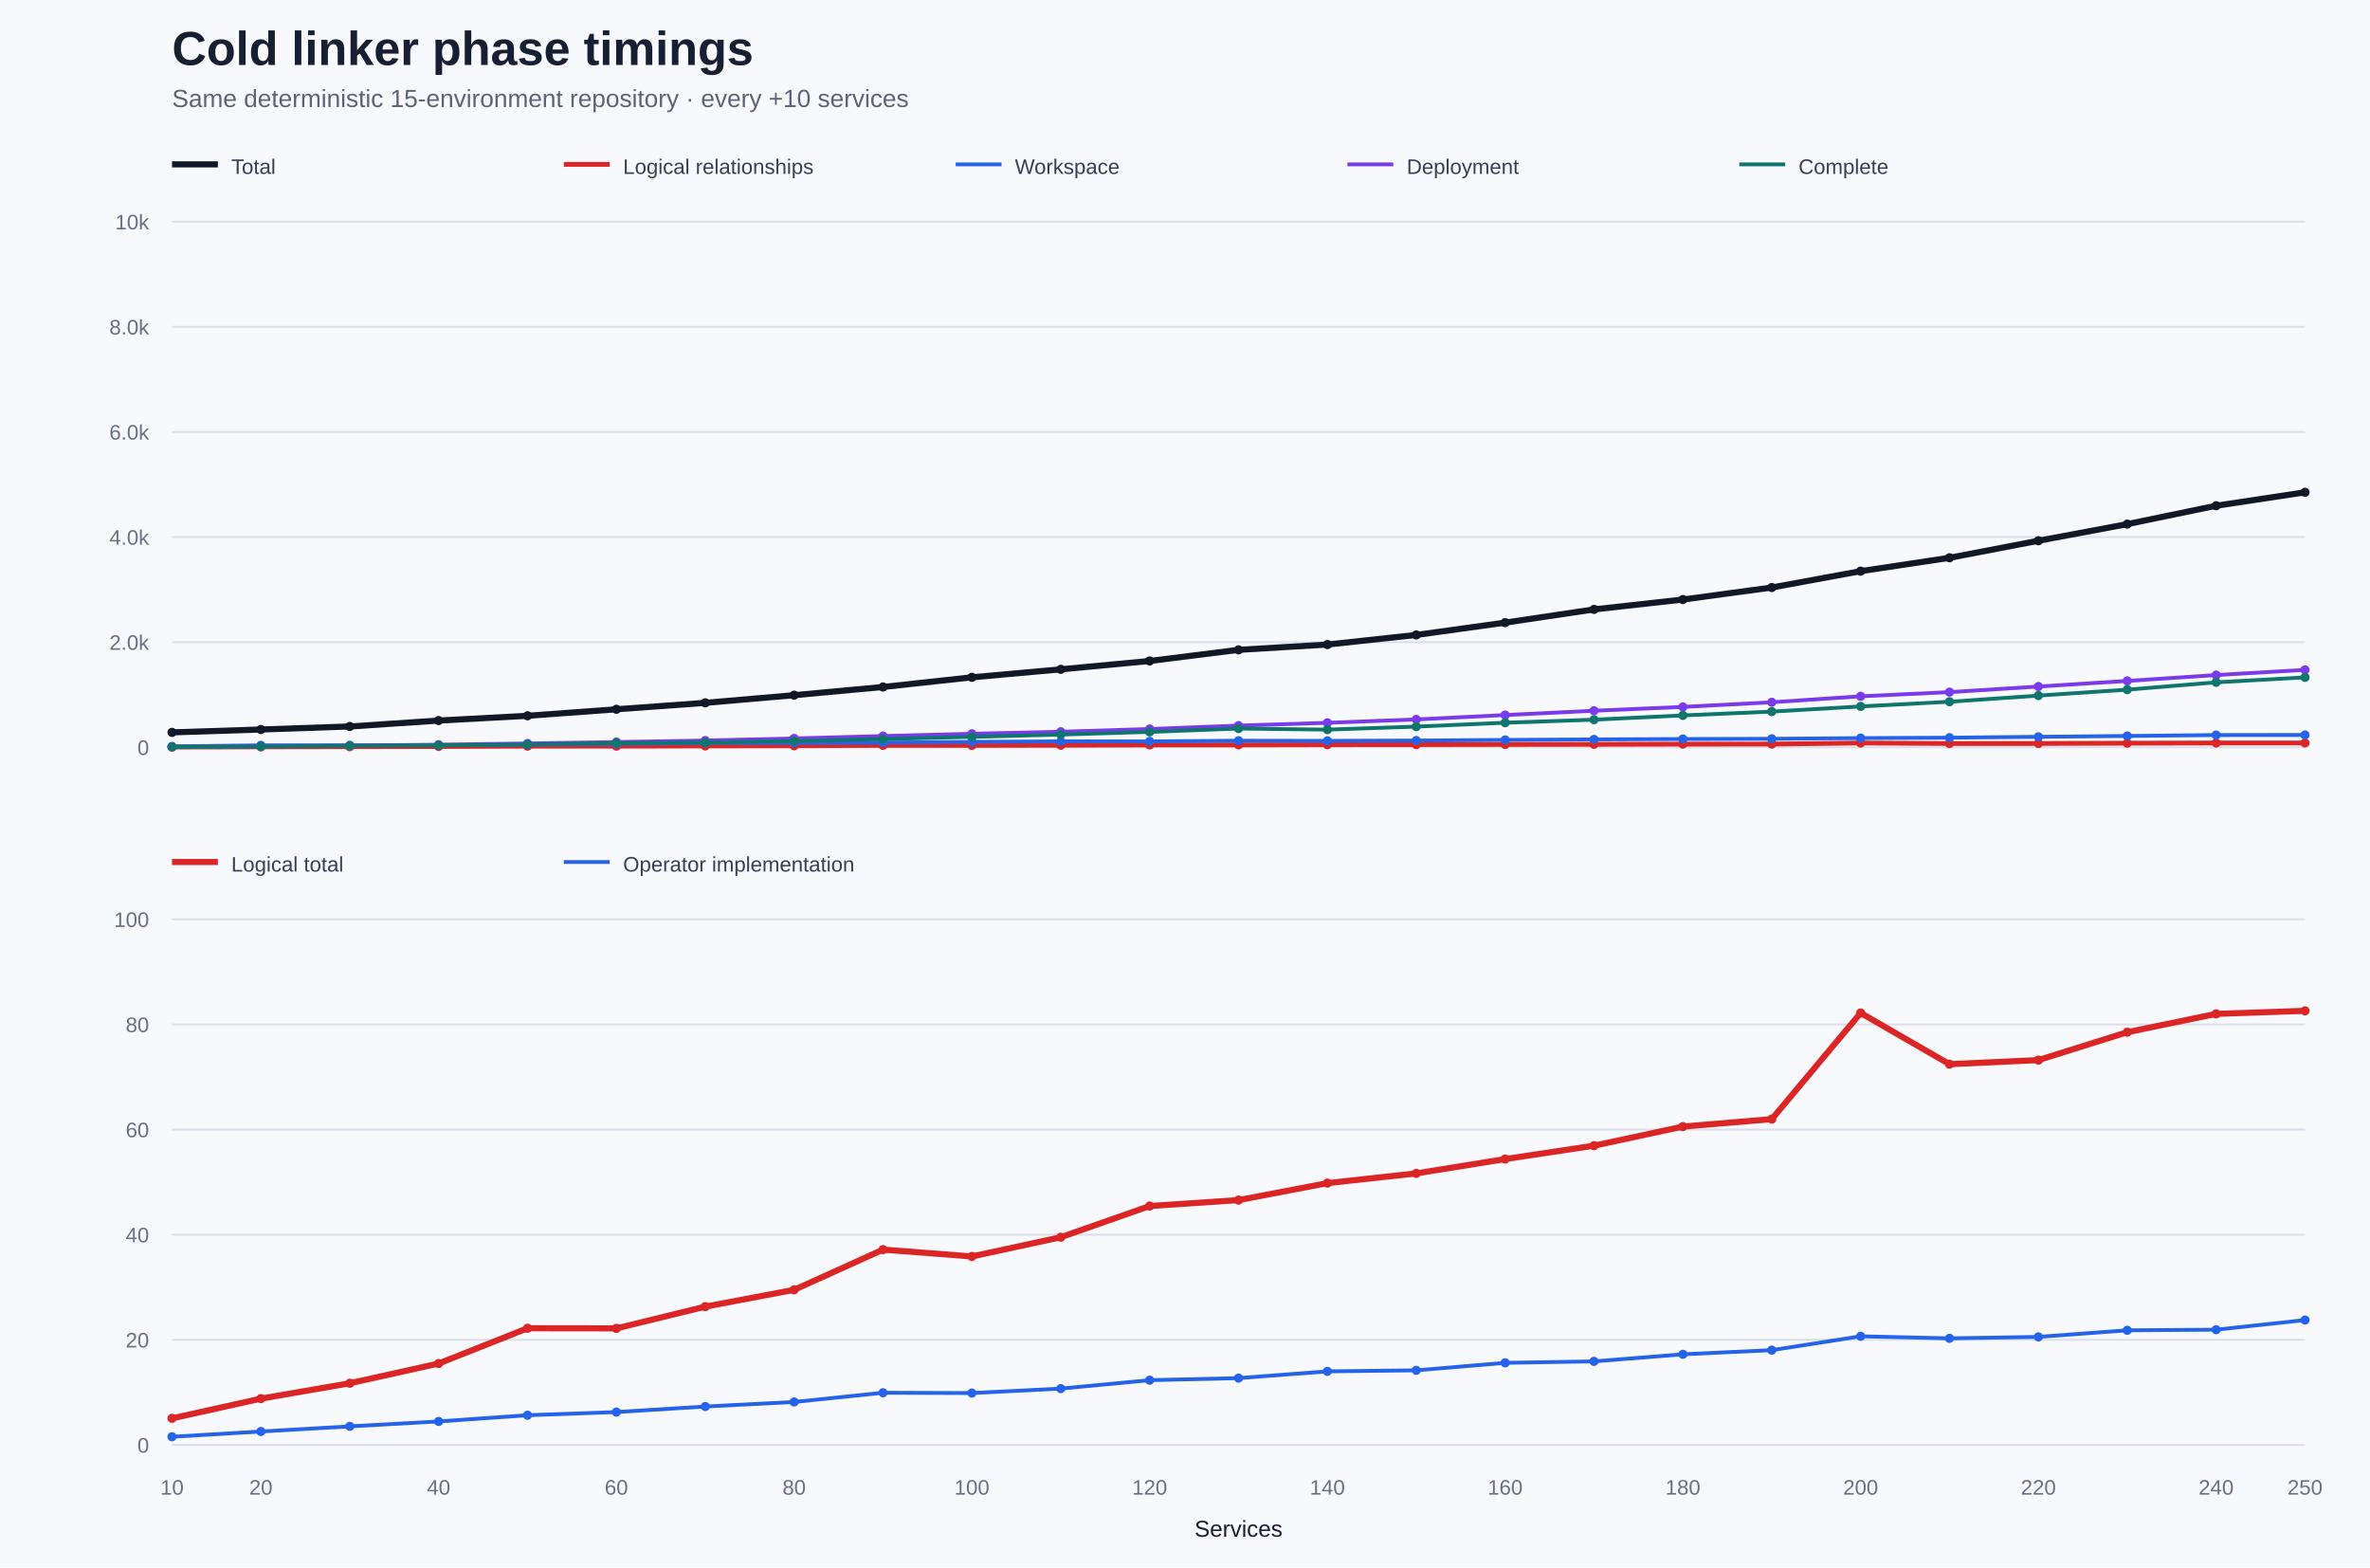
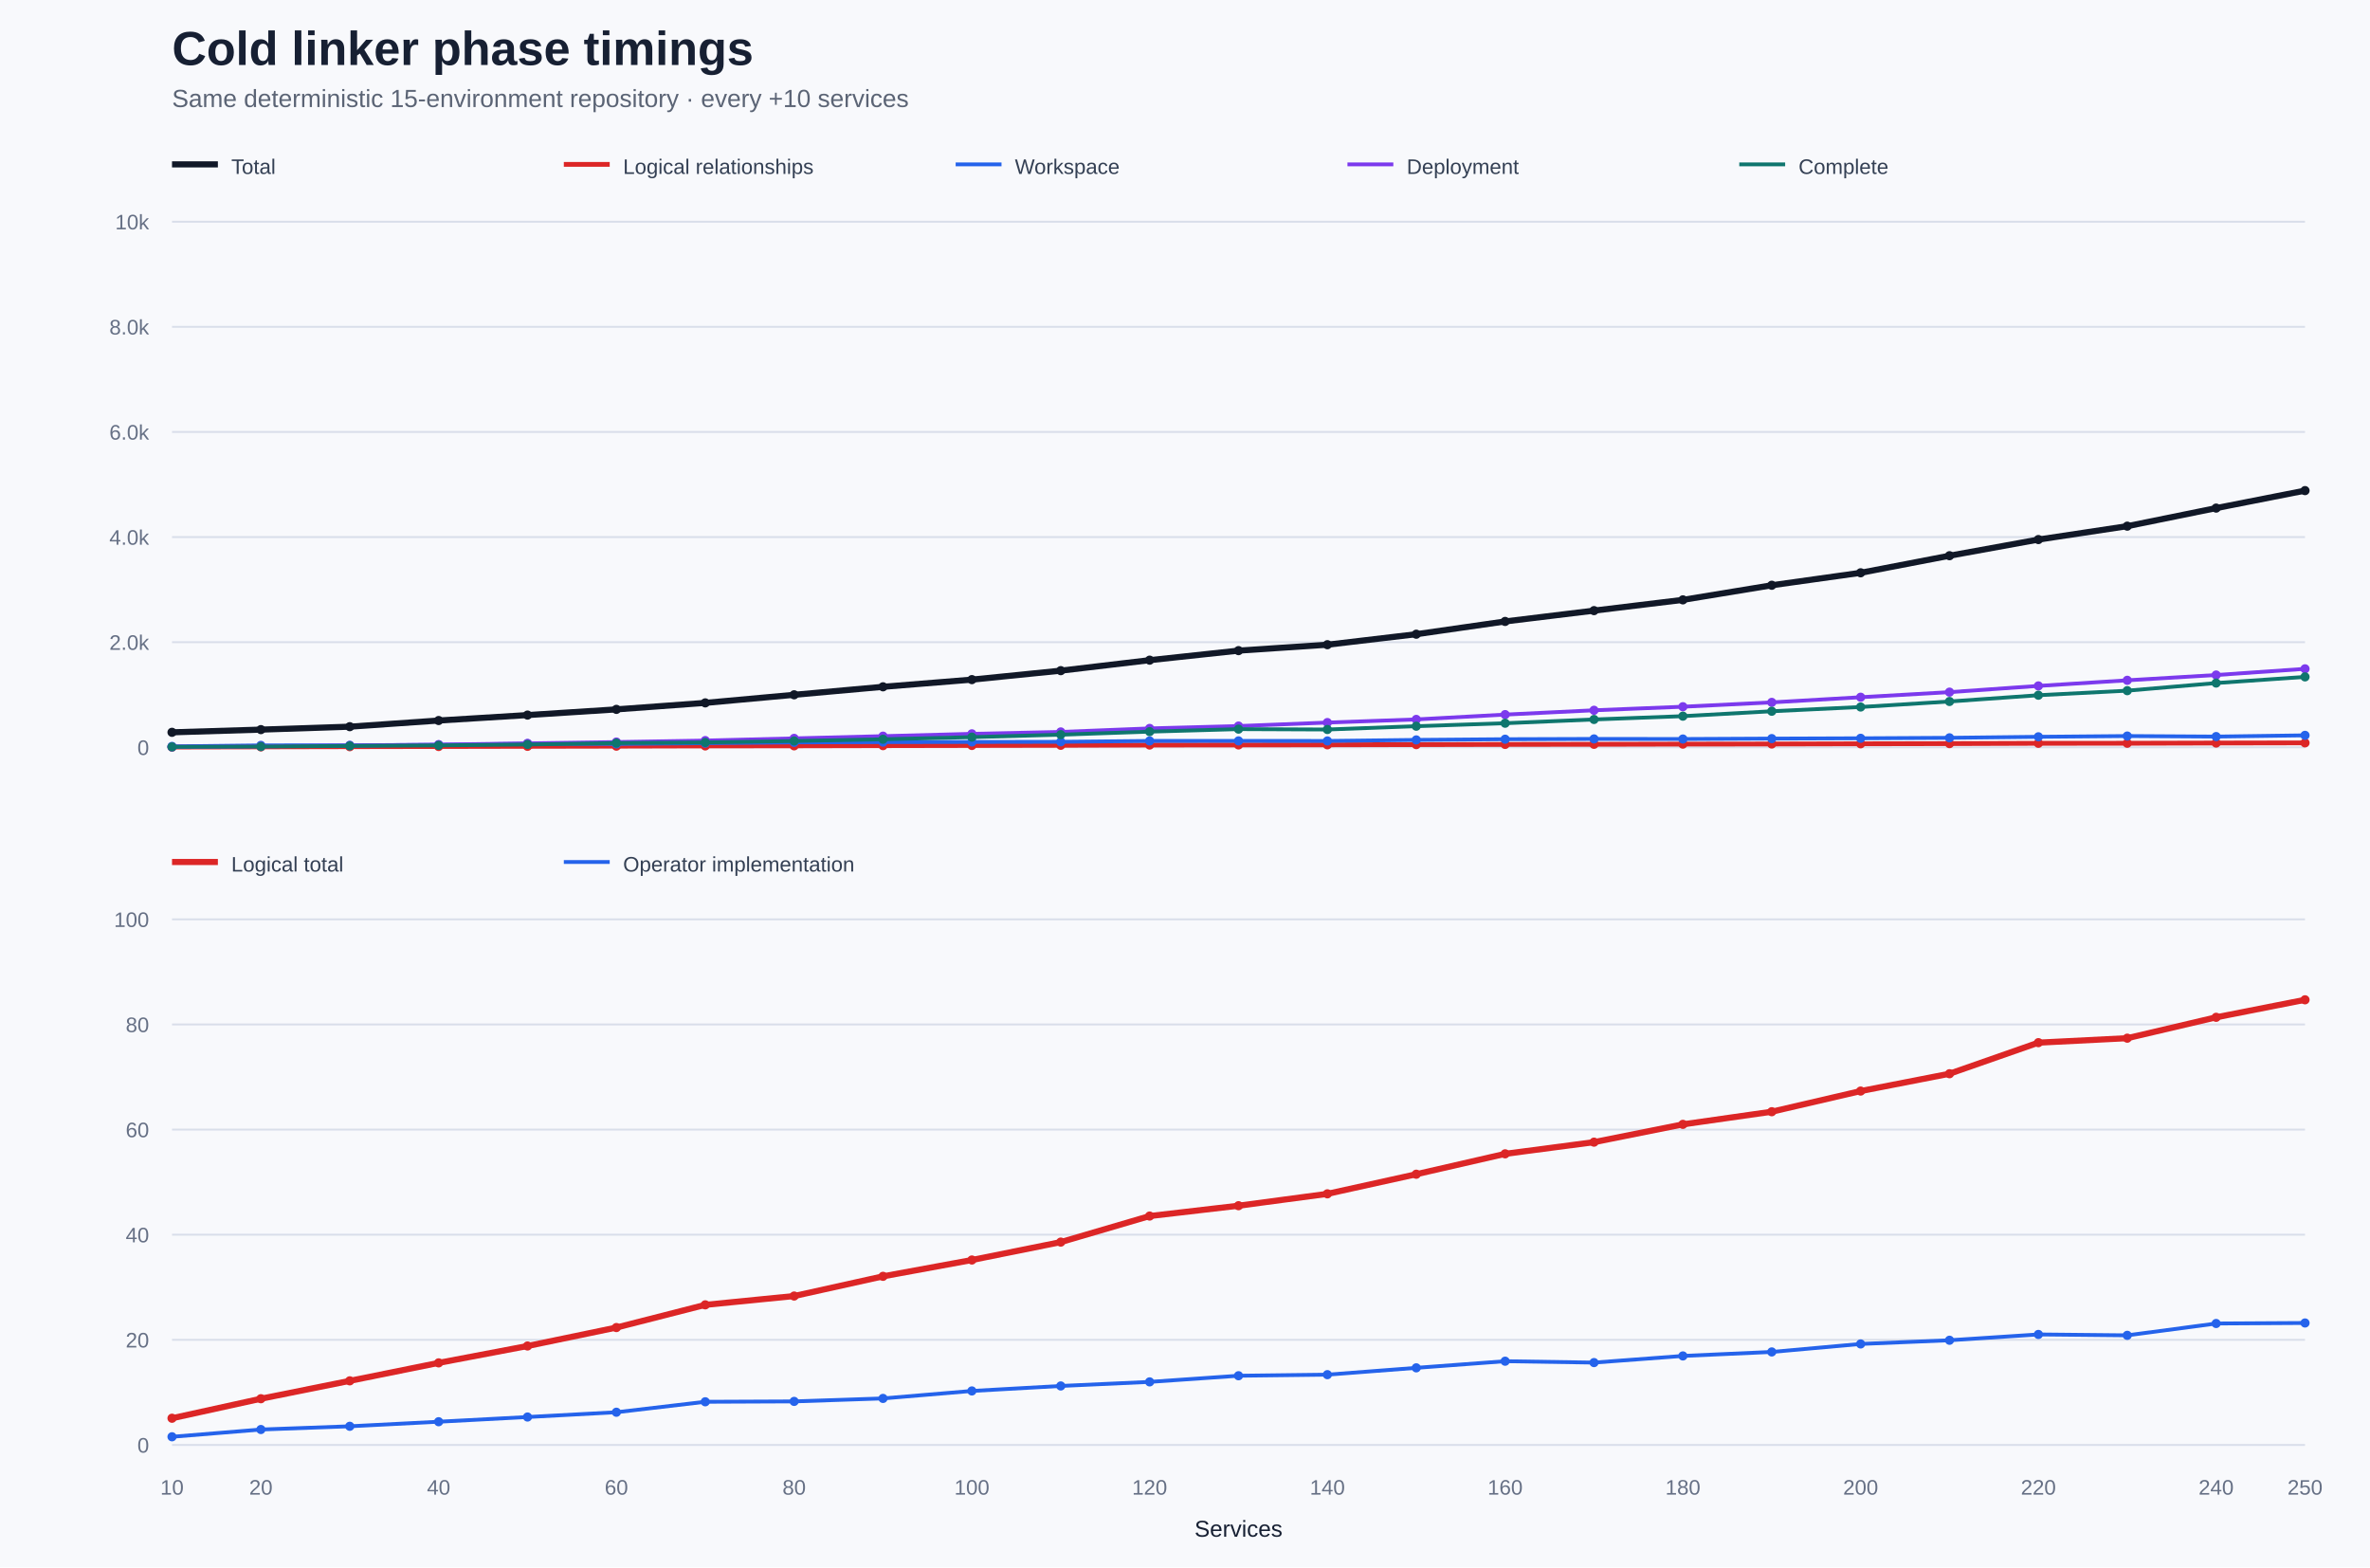
<svg xmlns="http://www.w3.org/2000/svg" width="1240" height="820" viewBox="0 0 1240 820" role="img" aria-labelledby="title description">
  <style>text{font-family:Arial,Helvetica,sans-serif;fill:#172033}.title{font-size:25px;font-weight:700}.subtitle{font-size:13px;fill:#5b6475}.legend{font-size:11px;fill:#344054}.tick{font-size:11px;fill:#667085}.grid{stroke:#d9deea;stroke-width:1}</style>
  <rect width="100%" height="100%" fill="#f8f9fc" />
  <text x="90" y="34" class="title">Cold linker phase timings</text>
  <text x="90" y="56" class="subtitle">Same deterministic 15-environment repository · every +10 services</text>
  <line x1="90" y1="391" x2="1206" y2="391" class="grid" />
  <text x="78" y="395" text-anchor="end" class="tick">0</text>
  <line x1="90" y1="336" x2="1206" y2="336" class="grid" />
  <text x="78" y="340" text-anchor="end" class="tick">2.0k</text>
  <line x1="90" y1="281" x2="1206" y2="281" class="grid" />
  <text x="78" y="285" text-anchor="end" class="tick">4.0k</text>
  <line x1="90" y1="226" x2="1206" y2="226" class="grid" />
  <text x="78" y="230" text-anchor="end" class="tick">6.0k</text>
  <line x1="90" y1="171" x2="1206" y2="171" class="grid" />
  <text x="78" y="175" text-anchor="end" class="tick">8.0k</text>
  <line x1="90" y1="116" x2="1206" y2="116" class="grid" />
  <text x="78" y="120" text-anchor="end" class="tick">10k</text>
-   <path d="M90.00,383.18 L136.50,381.68 L183.00,380.09 L229.50,377.00 L276.00,374.50 L322.50,371.10 L369.00,367.73 L415.50,363.72 L462.00,359.43 L508.50,354.37 L555.00,350.20 L601.50,345.82 L648.00,340.00 L694.50,337.23 L741.00,332.20 L787.50,325.76 L834.00,318.84 L880.50,313.68 L927.00,307.39 L973.50,298.83 L1020.00,291.84 L1066.50,282.92 L1113.00,274.22 L1159.50,264.60 L1206.00,257.57" fill="none" stroke="#111827" stroke-width="3.2" />
-   <circle cx="90.00" cy="383.18" r="2.4" fill="#111827" />
-   <circle cx="136.50" cy="381.68" r="2.4" fill="#111827" />
-   <circle cx="183.00" cy="380.09" r="2.4" fill="#111827" />
-   <circle cx="229.50" cy="377.00" r="2.4" fill="#111827" />
-   <circle cx="276.00" cy="374.50" r="2.4" fill="#111827" />
-   <circle cx="322.50" cy="371.10" r="2.4" fill="#111827" />
-   <circle cx="369.00" cy="367.73" r="2.4" fill="#111827" />
-   <circle cx="415.50" cy="363.72" r="2.4" fill="#111827" />
-   <circle cx="462.00" cy="359.43" r="2.4" fill="#111827" />
-   <circle cx="508.50" cy="354.37" r="2.4" fill="#111827" />
-   <circle cx="555.00" cy="350.20" r="2.4" fill="#111827" />
-   <circle cx="601.50" cy="345.82" r="2.4" fill="#111827" />
-   <circle cx="648.00" cy="340.00" r="2.4" fill="#111827" />
-   <circle cx="694.50" cy="337.23" r="2.4" fill="#111827" />
-   <circle cx="741.00" cy="332.20" r="2.4" fill="#111827" />
-   <circle cx="787.50" cy="325.76" r="2.4" fill="#111827" />
-   <circle cx="834.00" cy="318.84" r="2.4" fill="#111827" />
-   <circle cx="880.50" cy="313.68" r="2.4" fill="#111827" />
-   <circle cx="927.00" cy="307.39" r="2.4" fill="#111827" />
-   <circle cx="973.50" cy="298.83" r="2.4" fill="#111827" />
-   <circle cx="1020.00" cy="291.84" r="2.4" fill="#111827" />
-   <circle cx="1066.50" cy="282.92" r="2.4" fill="#111827" />
-   <circle cx="1113.00" cy="274.22" r="2.4" fill="#111827" />
-   <circle cx="1159.50" cy="264.60" r="2.4" fill="#111827" />
-   <circle cx="1206.00" cy="257.57" r="2.4" fill="#111827" />
+   <path d="M90.00,383.15 L136.50,381.74 L183.00,380.20 L229.50,376.98 L276.00,374.13 L322.50,371.15 L369.00,367.75 L415.50,363.52 L462.00,359.34 L508.50,355.58 L555.00,350.89 L601.50,345.40 L648.00,340.41 L694.50,337.31 L741.00,331.82 L787.50,325.14 L834.00,319.48 L880.50,313.85 L927.00,306.21 L973.50,299.69 L1020.00,290.75 L1066.50,282.30 L1113.00,275.29 L1159.50,265.84 L1206.00,256.69" fill="none" stroke="#111827" stroke-width="3.2" />
+   <circle cx="90.00" cy="383.15" r="2.4" fill="#111827" />
+   <circle cx="136.50" cy="381.74" r="2.4" fill="#111827" />
+   <circle cx="183.00" cy="380.20" r="2.4" fill="#111827" />
+   <circle cx="229.50" cy="376.98" r="2.4" fill="#111827" />
+   <circle cx="276.00" cy="374.13" r="2.4" fill="#111827" />
+   <circle cx="322.50" cy="371.15" r="2.4" fill="#111827" />
+   <circle cx="369.00" cy="367.75" r="2.4" fill="#111827" />
+   <circle cx="415.50" cy="363.52" r="2.4" fill="#111827" />
+   <circle cx="462.00" cy="359.34" r="2.4" fill="#111827" />
+   <circle cx="508.50" cy="355.58" r="2.4" fill="#111827" />
+   <circle cx="555.00" cy="350.89" r="2.4" fill="#111827" />
+   <circle cx="601.50" cy="345.40" r="2.4" fill="#111827" />
+   <circle cx="648.00" cy="340.41" r="2.4" fill="#111827" />
+   <circle cx="694.50" cy="337.31" r="2.4" fill="#111827" />
+   <circle cx="741.00" cy="331.82" r="2.4" fill="#111827" />
+   <circle cx="787.50" cy="325.14" r="2.4" fill="#111827" />
+   <circle cx="834.00" cy="319.48" r="2.4" fill="#111827" />
+   <circle cx="880.50" cy="313.85" r="2.4" fill="#111827" />
+   <circle cx="927.00" cy="306.21" r="2.4" fill="#111827" />
+   <circle cx="973.50" cy="299.69" r="2.4" fill="#111827" />
+   <circle cx="1020.00" cy="290.75" r="2.4" fill="#111827" />
+   <circle cx="1066.50" cy="282.30" r="2.4" fill="#111827" />
+   <circle cx="1113.00" cy="275.29" r="2.4" fill="#111827" />
+   <circle cx="1159.50" cy="265.84" r="2.4" fill="#111827" />
+   <circle cx="1206.00" cy="256.69" r="2.4" fill="#111827" />
  <line x1="90" y1="86" x2="114" y2="86" stroke="#111827" stroke-width="3.2" />
  <text x="121" y="91" class="legend">Total</text>
-   <path d="M90.00,390.86 L136.50,390.76 L183.00,390.68 L229.50,390.57 L276.00,390.39 L322.50,390.39 L369.00,390.28 L415.50,390.19 L462.00,389.98 L508.50,390.01 L555.00,389.91 L601.50,389.75 L648.00,389.72 L694.50,389.63 L741.00,389.58 L787.50,389.50 L834.00,389.43 L880.50,389.33 L927.00,389.30 L973.50,388.74 L1020.00,389.01 L1066.50,388.99 L1113.00,388.84 L1159.50,388.74 L1206.00,388.73" fill="none" stroke="#dc2626" stroke-width="2.5" />
+   <path d="M90.00,390.86 L136.50,390.76 L183.00,390.66 L229.50,390.57 L276.00,390.48 L322.50,390.39 L369.00,390.27 L415.50,390.22 L462.00,390.12 L508.50,390.03 L555.00,389.94 L601.50,389.80 L648.00,389.75 L694.50,389.69 L741.00,389.58 L787.50,389.48 L834.00,389.42 L880.50,389.32 L927.00,389.26 L973.50,389.15 L1020.00,389.06 L1066.50,388.90 L1113.00,388.87 L1159.50,388.76 L1206.00,388.67" fill="none" stroke="#dc2626" stroke-width="2.5" />
  <circle cx="90.00" cy="390.86" r="2.4" fill="#dc2626" />
  <circle cx="136.50" cy="390.76" r="2.4" fill="#dc2626" />
-   <circle cx="183.00" cy="390.68" r="2.4" fill="#dc2626" />
+   <circle cx="183.00" cy="390.66" r="2.4" fill="#dc2626" />
  <circle cx="229.50" cy="390.57" r="2.4" fill="#dc2626" />
-   <circle cx="276.00" cy="390.39" r="2.4" fill="#dc2626" />
+   <circle cx="276.00" cy="390.48" r="2.4" fill="#dc2626" />
  <circle cx="322.50" cy="390.39" r="2.4" fill="#dc2626" />
-   <circle cx="369.00" cy="390.28" r="2.4" fill="#dc2626" />
-   <circle cx="415.50" cy="390.19" r="2.4" fill="#dc2626" />
-   <circle cx="462.00" cy="389.98" r="2.4" fill="#dc2626" />
-   <circle cx="508.50" cy="390.01" r="2.4" fill="#dc2626" />
-   <circle cx="555.00" cy="389.91" r="2.4" fill="#dc2626" />
-   <circle cx="601.50" cy="389.75" r="2.4" fill="#dc2626" />
-   <circle cx="648.00" cy="389.72" r="2.4" fill="#dc2626" />
-   <circle cx="694.50" cy="389.63" r="2.4" fill="#dc2626" />
+   <circle cx="369.00" cy="390.27" r="2.4" fill="#dc2626" />
+   <circle cx="415.50" cy="390.22" r="2.4" fill="#dc2626" />
+   <circle cx="462.00" cy="390.12" r="2.4" fill="#dc2626" />
+   <circle cx="508.50" cy="390.03" r="2.4" fill="#dc2626" />
+   <circle cx="555.00" cy="389.94" r="2.4" fill="#dc2626" />
+   <circle cx="601.50" cy="389.80" r="2.4" fill="#dc2626" />
+   <circle cx="648.00" cy="389.75" r="2.4" fill="#dc2626" />
+   <circle cx="694.50" cy="389.69" r="2.4" fill="#dc2626" />
  <circle cx="741.00" cy="389.58" r="2.4" fill="#dc2626" />
-   <circle cx="787.50" cy="389.50" r="2.4" fill="#dc2626" />
-   <circle cx="834.00" cy="389.43" r="2.4" fill="#dc2626" />
-   <circle cx="880.50" cy="389.33" r="2.4" fill="#dc2626" />
-   <circle cx="927.00" cy="389.30" r="2.4" fill="#dc2626" />
-   <circle cx="973.50" cy="388.74" r="2.4" fill="#dc2626" />
-   <circle cx="1020.00" cy="389.01" r="2.4" fill="#dc2626" />
-   <circle cx="1066.50" cy="388.99" r="2.4" fill="#dc2626" />
-   <circle cx="1113.00" cy="388.84" r="2.4" fill="#dc2626" />
-   <circle cx="1159.50" cy="388.74" r="2.4" fill="#dc2626" />
-   <circle cx="1206.00" cy="388.73" r="2.4" fill="#dc2626" />
+   <circle cx="787.50" cy="389.48" r="2.4" fill="#dc2626" />
+   <circle cx="834.00" cy="389.42" r="2.4" fill="#dc2626" />
+   <circle cx="880.50" cy="389.32" r="2.4" fill="#dc2626" />
+   <circle cx="927.00" cy="389.26" r="2.4" fill="#dc2626" />
+   <circle cx="973.50" cy="389.15" r="2.4" fill="#dc2626" />
+   <circle cx="1020.00" cy="389.06" r="2.4" fill="#dc2626" />
+   <circle cx="1066.50" cy="388.90" r="2.4" fill="#dc2626" />
+   <circle cx="1113.00" cy="388.87" r="2.4" fill="#dc2626" />
+   <circle cx="1159.50" cy="388.76" r="2.4" fill="#dc2626" />
+   <circle cx="1206.00" cy="388.67" r="2.4" fill="#dc2626" />
  <line x1="295" y1="86" x2="319" y2="86" stroke="#dc2626" stroke-width="2.5" />
  <text x="326" y="91" class="legend">Logical relationships</text>
-   <path d="M90.00,390.53 L136.50,389.96 L183.00,389.96 L229.50,389.86 L276.00,389.62 L322.50,389.22 L369.00,388.71 L415.50,388.66 L462.00,388.53 L508.50,388.14 L555.00,387.89 L601.50,387.90 L648.00,387.55 L694.50,387.63 L741.00,387.46 L787.50,387.14 L834.00,386.86 L880.50,386.66 L927.00,386.54 L973.50,386.18 L1020.00,385.96 L1066.50,385.50 L1113.00,385.07 L1159.50,384.58 L1206.00,384.54" fill="none" stroke="#2563eb" stroke-width="2" />
+   <path d="M90.00,390.53 L136.50,389.99 L183.00,389.95 L229.50,389.69 L276.00,389.13 L322.50,389.21 L369.00,388.82 L415.50,388.41 L462.00,388.28 L508.50,388.20 L555.00,388.12 L601.50,387.66 L648.00,387.64 L694.50,387.67 L741.00,387.13 L787.50,386.76 L834.00,386.61 L880.50,386.66 L927.00,386.44 L973.50,386.28 L1020.00,386.03 L1066.50,385.50 L1113.00,385.10 L1159.50,385.38 L1206.00,384.74" fill="none" stroke="#2563eb" stroke-width="2" />
  <circle cx="90.00" cy="390.53" r="2.4" fill="#2563eb" />
-   <circle cx="136.50" cy="389.96" r="2.4" fill="#2563eb" />
-   <circle cx="183.00" cy="389.96" r="2.4" fill="#2563eb" />
-   <circle cx="229.50" cy="389.86" r="2.4" fill="#2563eb" />
-   <circle cx="276.00" cy="389.62" r="2.4" fill="#2563eb" />
-   <circle cx="322.50" cy="389.22" r="2.4" fill="#2563eb" />
-   <circle cx="369.00" cy="388.71" r="2.4" fill="#2563eb" />
-   <circle cx="415.50" cy="388.66" r="2.4" fill="#2563eb" />
-   <circle cx="462.00" cy="388.53" r="2.4" fill="#2563eb" />
-   <circle cx="508.50" cy="388.14" r="2.4" fill="#2563eb" />
-   <circle cx="555.00" cy="387.89" r="2.4" fill="#2563eb" />
-   <circle cx="601.50" cy="387.90" r="2.4" fill="#2563eb" />
-   <circle cx="648.00" cy="387.55" r="2.4" fill="#2563eb" />
-   <circle cx="694.50" cy="387.63" r="2.4" fill="#2563eb" />
-   <circle cx="741.00" cy="387.46" r="2.4" fill="#2563eb" />
-   <circle cx="787.50" cy="387.14" r="2.4" fill="#2563eb" />
-   <circle cx="834.00" cy="386.86" r="2.4" fill="#2563eb" />
+   <circle cx="136.50" cy="389.99" r="2.4" fill="#2563eb" />
+   <circle cx="183.00" cy="389.95" r="2.4" fill="#2563eb" />
+   <circle cx="229.50" cy="389.69" r="2.4" fill="#2563eb" />
+   <circle cx="276.00" cy="389.13" r="2.4" fill="#2563eb" />
+   <circle cx="322.50" cy="389.21" r="2.4" fill="#2563eb" />
+   <circle cx="369.00" cy="388.82" r="2.4" fill="#2563eb" />
+   <circle cx="415.50" cy="388.41" r="2.4" fill="#2563eb" />
+   <circle cx="462.00" cy="388.28" r="2.4" fill="#2563eb" />
+   <circle cx="508.50" cy="388.20" r="2.4" fill="#2563eb" />
+   <circle cx="555.00" cy="388.12" r="2.4" fill="#2563eb" />
+   <circle cx="601.50" cy="387.66" r="2.4" fill="#2563eb" />
+   <circle cx="648.00" cy="387.64" r="2.4" fill="#2563eb" />
+   <circle cx="694.50" cy="387.67" r="2.4" fill="#2563eb" />
+   <circle cx="741.00" cy="387.13" r="2.4" fill="#2563eb" />
+   <circle cx="787.50" cy="386.76" r="2.4" fill="#2563eb" />
+   <circle cx="834.00" cy="386.61" r="2.4" fill="#2563eb" />
  <circle cx="880.50" cy="386.66" r="2.4" fill="#2563eb" />
-   <circle cx="927.00" cy="386.54" r="2.4" fill="#2563eb" />
-   <circle cx="973.50" cy="386.18" r="2.4" fill="#2563eb" />
-   <circle cx="1020.00" cy="385.96" r="2.4" fill="#2563eb" />
+   <circle cx="927.00" cy="386.44" r="2.4" fill="#2563eb" />
+   <circle cx="973.50" cy="386.28" r="2.4" fill="#2563eb" />
+   <circle cx="1020.00" cy="386.03" r="2.4" fill="#2563eb" />
  <circle cx="1066.50" cy="385.50" r="2.4" fill="#2563eb" />
-   <circle cx="1113.00" cy="385.07" r="2.4" fill="#2563eb" />
-   <circle cx="1159.50" cy="384.58" r="2.4" fill="#2563eb" />
-   <circle cx="1206.00" cy="384.54" r="2.4" fill="#2563eb" />
+   <circle cx="1113.00" cy="385.10" r="2.4" fill="#2563eb" />
+   <circle cx="1159.50" cy="385.38" r="2.4" fill="#2563eb" />
+   <circle cx="1206.00" cy="384.74" r="2.4" fill="#2563eb" />
  <line x1="500" y1="86" x2="524" y2="86" stroke="#2563eb" stroke-width="2" />
  <text x="531" y="91" class="legend">Workspace</text>
-   <path d="M90.00,390.80 L136.50,390.50 L183.00,390.10 L229.50,389.63 L276.00,388.98 L322.50,388.25 L369.00,387.45 L415.50,386.35 L462.00,385.11 L508.50,383.90 L555.00,382.85 L601.50,381.42 L648.00,379.63 L694.50,378.18 L741.00,376.40 L787.50,374.11 L834.00,371.86 L880.50,369.86 L927.00,367.43 L973.50,364.30 L1020.00,362.12 L1066.50,359.20 L1113.00,356.25 L1159.50,353.19 L1206.00,350.47" fill="none" stroke="#7c3aed" stroke-width="2" />
+   <path d="M90.00,390.80 L136.50,390.50 L183.00,390.09 L229.50,389.60 L276.00,388.94 L322.50,388.25 L369.00,387.47 L415.50,386.32 L462.00,385.16 L508.50,383.95 L555.00,382.95 L601.50,381.11 L648.00,379.87 L694.50,378.05 L741.00,376.40 L787.50,373.88 L834.00,371.62 L880.50,369.76 L927.00,367.49 L973.50,364.79 L1020.00,362.13 L1066.50,358.87 L1113.00,355.94 L1159.50,353.17 L1206.00,349.94" fill="none" stroke="#7c3aed" stroke-width="2" />
  <circle cx="90.00" cy="390.80" r="2.4" fill="#7c3aed" />
  <circle cx="136.50" cy="390.50" r="2.4" fill="#7c3aed" />
-   <circle cx="183.00" cy="390.10" r="2.4" fill="#7c3aed" />
-   <circle cx="229.50" cy="389.63" r="2.4" fill="#7c3aed" />
-   <circle cx="276.00" cy="388.98" r="2.4" fill="#7c3aed" />
+   <circle cx="183.00" cy="390.09" r="2.4" fill="#7c3aed" />
+   <circle cx="229.50" cy="389.60" r="2.4" fill="#7c3aed" />
+   <circle cx="276.00" cy="388.94" r="2.4" fill="#7c3aed" />
  <circle cx="322.50" cy="388.25" r="2.4" fill="#7c3aed" />
-   <circle cx="369.00" cy="387.45" r="2.4" fill="#7c3aed" />
-   <circle cx="415.50" cy="386.35" r="2.4" fill="#7c3aed" />
-   <circle cx="462.00" cy="385.11" r="2.4" fill="#7c3aed" />
-   <circle cx="508.50" cy="383.90" r="2.4" fill="#7c3aed" />
-   <circle cx="555.00" cy="382.85" r="2.4" fill="#7c3aed" />
-   <circle cx="601.50" cy="381.42" r="2.4" fill="#7c3aed" />
-   <circle cx="648.00" cy="379.63" r="2.4" fill="#7c3aed" />
-   <circle cx="694.50" cy="378.18" r="2.4" fill="#7c3aed" />
+   <circle cx="369.00" cy="387.47" r="2.4" fill="#7c3aed" />
+   <circle cx="415.50" cy="386.32" r="2.4" fill="#7c3aed" />
+   <circle cx="462.00" cy="385.16" r="2.4" fill="#7c3aed" />
+   <circle cx="508.50" cy="383.95" r="2.4" fill="#7c3aed" />
+   <circle cx="555.00" cy="382.95" r="2.4" fill="#7c3aed" />
+   <circle cx="601.50" cy="381.11" r="2.4" fill="#7c3aed" />
+   <circle cx="648.00" cy="379.87" r="2.4" fill="#7c3aed" />
+   <circle cx="694.50" cy="378.05" r="2.4" fill="#7c3aed" />
  <circle cx="741.00" cy="376.40" r="2.4" fill="#7c3aed" />
-   <circle cx="787.50" cy="374.11" r="2.4" fill="#7c3aed" />
-   <circle cx="834.00" cy="371.86" r="2.4" fill="#7c3aed" />
-   <circle cx="880.50" cy="369.86" r="2.4" fill="#7c3aed" />
-   <circle cx="927.00" cy="367.43" r="2.4" fill="#7c3aed" />
-   <circle cx="973.50" cy="364.30" r="2.4" fill="#7c3aed" />
-   <circle cx="1020.00" cy="362.12" r="2.4" fill="#7c3aed" />
-   <circle cx="1066.50" cy="359.20" r="2.4" fill="#7c3aed" />
-   <circle cx="1113.00" cy="356.25" r="2.4" fill="#7c3aed" />
-   <circle cx="1159.50" cy="353.19" r="2.4" fill="#7c3aed" />
-   <circle cx="1206.00" cy="350.47" r="2.4" fill="#7c3aed" />
+   <circle cx="787.50" cy="373.88" r="2.4" fill="#7c3aed" />
+   <circle cx="834.00" cy="371.62" r="2.4" fill="#7c3aed" />
+   <circle cx="880.50" cy="369.76" r="2.4" fill="#7c3aed" />
+   <circle cx="927.00" cy="367.49" r="2.4" fill="#7c3aed" />
+   <circle cx="973.50" cy="364.79" r="2.4" fill="#7c3aed" />
+   <circle cx="1020.00" cy="362.13" r="2.4" fill="#7c3aed" />
+   <circle cx="1066.50" cy="358.87" r="2.4" fill="#7c3aed" />
+   <circle cx="1113.00" cy="355.94" r="2.4" fill="#7c3aed" />
+   <circle cx="1159.50" cy="353.17" r="2.4" fill="#7c3aed" />
+   <circle cx="1206.00" cy="349.94" r="2.4" fill="#7c3aed" />
  <line x1="705" y1="86" x2="729" y2="86" stroke="#7c3aed" stroke-width="2" />
  <text x="736" y="91" class="legend">Deployment</text>
-   <path d="M90.00,390.77 L136.50,390.56 L183.00,390.25 L229.50,389.99 L276.00,389.47 L322.50,388.80 L369.00,388.49 L415.50,387.71 L462.00,386.68 L508.50,385.51 L555.00,384.33 L601.50,382.93 L648.00,381.18 L694.50,381.74 L741.00,380.16 L787.50,378.13 L834.00,376.54 L880.50,374.30 L927.00,372.31 L973.50,369.61 L1020.00,367.16 L1066.50,363.93 L1113.00,360.83 L1159.50,356.99 L1206.00,354.40" fill="none" stroke="#0f766e" stroke-width="2" />
+   <path d="M90.00,390.77 L136.50,390.59 L183.00,390.26 L229.50,389.98 L276.00,389.52 L322.50,388.78 L369.00,388.46 L415.50,387.69 L462.00,386.79 L508.50,385.67 L555.00,384.38 L601.50,382.80 L648.00,381.48 L694.50,381.68 L741.00,379.95 L787.50,378.39 L834.00,376.43 L880.50,374.70 L927.00,372.13 L973.50,369.91 L1020.00,367.02 L1066.50,363.74 L1113.00,361.36 L1159.50,357.37 L1206.00,354.15" fill="none" stroke="#0f766e" stroke-width="2" />
  <circle cx="90.00" cy="390.77" r="2.4" fill="#0f766e" />
-   <circle cx="136.50" cy="390.56" r="2.4" fill="#0f766e" />
-   <circle cx="183.00" cy="390.25" r="2.4" fill="#0f766e" />
-   <circle cx="229.50" cy="389.99" r="2.4" fill="#0f766e" />
-   <circle cx="276.00" cy="389.47" r="2.4" fill="#0f766e" />
-   <circle cx="322.50" cy="388.80" r="2.4" fill="#0f766e" />
-   <circle cx="369.00" cy="388.49" r="2.4" fill="#0f766e" />
-   <circle cx="415.50" cy="387.71" r="2.4" fill="#0f766e" />
-   <circle cx="462.00" cy="386.68" r="2.4" fill="#0f766e" />
-   <circle cx="508.50" cy="385.51" r="2.4" fill="#0f766e" />
-   <circle cx="555.00" cy="384.33" r="2.4" fill="#0f766e" />
-   <circle cx="601.50" cy="382.93" r="2.4" fill="#0f766e" />
-   <circle cx="648.00" cy="381.18" r="2.4" fill="#0f766e" />
-   <circle cx="694.50" cy="381.74" r="2.4" fill="#0f766e" />
-   <circle cx="741.00" cy="380.16" r="2.4" fill="#0f766e" />
-   <circle cx="787.50" cy="378.13" r="2.4" fill="#0f766e" />
-   <circle cx="834.00" cy="376.54" r="2.4" fill="#0f766e" />
-   <circle cx="880.50" cy="374.30" r="2.4" fill="#0f766e" />
-   <circle cx="927.00" cy="372.31" r="2.4" fill="#0f766e" />
-   <circle cx="973.50" cy="369.61" r="2.4" fill="#0f766e" />
-   <circle cx="1020.00" cy="367.16" r="2.4" fill="#0f766e" />
-   <circle cx="1066.50" cy="363.93" r="2.4" fill="#0f766e" />
-   <circle cx="1113.00" cy="360.83" r="2.4" fill="#0f766e" />
-   <circle cx="1159.50" cy="356.99" r="2.4" fill="#0f766e" />
-   <circle cx="1206.00" cy="354.40" r="2.4" fill="#0f766e" />
+   <circle cx="136.50" cy="390.59" r="2.4" fill="#0f766e" />
+   <circle cx="183.00" cy="390.26" r="2.4" fill="#0f766e" />
+   <circle cx="229.50" cy="389.98" r="2.4" fill="#0f766e" />
+   <circle cx="276.00" cy="389.52" r="2.4" fill="#0f766e" />
+   <circle cx="322.50" cy="388.78" r="2.4" fill="#0f766e" />
+   <circle cx="369.00" cy="388.46" r="2.4" fill="#0f766e" />
+   <circle cx="415.50" cy="387.69" r="2.4" fill="#0f766e" />
+   <circle cx="462.00" cy="386.79" r="2.4" fill="#0f766e" />
+   <circle cx="508.50" cy="385.67" r="2.4" fill="#0f766e" />
+   <circle cx="555.00" cy="384.38" r="2.4" fill="#0f766e" />
+   <circle cx="601.50" cy="382.80" r="2.4" fill="#0f766e" />
+   <circle cx="648.00" cy="381.48" r="2.4" fill="#0f766e" />
+   <circle cx="694.50" cy="381.68" r="2.4" fill="#0f766e" />
+   <circle cx="741.00" cy="379.95" r="2.4" fill="#0f766e" />
+   <circle cx="787.50" cy="378.39" r="2.4" fill="#0f766e" />
+   <circle cx="834.00" cy="376.43" r="2.4" fill="#0f766e" />
+   <circle cx="880.50" cy="374.70" r="2.4" fill="#0f766e" />
+   <circle cx="927.00" cy="372.13" r="2.4" fill="#0f766e" />
+   <circle cx="973.50" cy="369.91" r="2.4" fill="#0f766e" />
+   <circle cx="1020.00" cy="367.02" r="2.4" fill="#0f766e" />
+   <circle cx="1066.50" cy="363.74" r="2.4" fill="#0f766e" />
+   <circle cx="1113.00" cy="361.36" r="2.4" fill="#0f766e" />
+   <circle cx="1159.50" cy="357.37" r="2.4" fill="#0f766e" />
+   <circle cx="1206.00" cy="354.15" r="2.4" fill="#0f766e" />
  <line x1="910" y1="86" x2="934" y2="86" stroke="#0f766e" stroke-width="2" />
  <text x="941" y="91" class="legend">Complete</text>
  <line x1="90" y1="756" x2="1206" y2="756" class="grid" />
  <text x="78" y="760" text-anchor="end" class="tick">0</text>
  <line x1="90" y1="701" x2="1206" y2="701" class="grid" />
  <text x="78" y="705" text-anchor="end" class="tick">20</text>
  <line x1="90" y1="646" x2="1206" y2="646" class="grid" />
  <text x="78" y="650" text-anchor="end" class="tick">40</text>
  <line x1="90" y1="591" x2="1206" y2="591" class="grid" />
  <text x="78" y="595" text-anchor="end" class="tick">60</text>
  <line x1="90" y1="536" x2="1206" y2="536" class="grid" />
  <text x="78" y="540" text-anchor="end" class="tick">80</text>
  <line x1="90" y1="481" x2="1206" y2="481" class="grid" />
  <text x="78" y="485" text-anchor="end" class="tick">100</text>
-   <path d="M90.00,742.08 L136.50,731.77 L183.00,723.72 L229.50,713.39 L276.00,694.95 L322.50,695.01 L369.00,683.64 L415.50,674.84 L462.00,653.81 L508.50,657.38 L555.00,647.32 L601.50,631.00 L648.00,627.90 L694.50,619.01 L741.00,613.92 L787.50,606.42 L834.00,599.42 L880.50,589.43 L927.00,585.53 L973.50,529.99 L1020.00,556.79 L1066.50,554.64 L1113.00,540.05 L1159.50,530.46 L1206.00,528.88" fill="none" stroke="#dc2626" stroke-width="3.2" />
-   <circle cx="90.00" cy="742.08" r="2.4" fill="#dc2626" />
-   <circle cx="136.50" cy="731.77" r="2.4" fill="#dc2626" />
-   <circle cx="183.00" cy="723.72" r="2.4" fill="#dc2626" />
-   <circle cx="229.50" cy="713.39" r="2.4" fill="#dc2626" />
-   <circle cx="276.00" cy="694.95" r="2.4" fill="#dc2626" />
-   <circle cx="322.50" cy="695.01" r="2.4" fill="#dc2626" />
-   <circle cx="369.00" cy="683.64" r="2.4" fill="#dc2626" />
-   <circle cx="415.50" cy="674.84" r="2.4" fill="#dc2626" />
-   <circle cx="462.00" cy="653.81" r="2.4" fill="#dc2626" />
-   <circle cx="508.50" cy="657.38" r="2.4" fill="#dc2626" />
-   <circle cx="555.00" cy="647.32" r="2.4" fill="#dc2626" />
-   <circle cx="601.50" cy="631.00" r="2.4" fill="#dc2626" />
-   <circle cx="648.00" cy="627.90" r="2.4" fill="#dc2626" />
-   <circle cx="694.50" cy="619.01" r="2.4" fill="#dc2626" />
-   <circle cx="741.00" cy="613.92" r="2.4" fill="#dc2626" />
-   <circle cx="787.50" cy="606.42" r="2.4" fill="#dc2626" />
-   <circle cx="834.00" cy="599.42" r="2.4" fill="#dc2626" />
-   <circle cx="880.50" cy="589.43" r="2.4" fill="#dc2626" />
-   <circle cx="927.00" cy="585.53" r="2.4" fill="#dc2626" />
-   <circle cx="973.50" cy="529.99" r="2.4" fill="#dc2626" />
-   <circle cx="1020.00" cy="556.79" r="2.4" fill="#dc2626" />
-   <circle cx="1066.50" cy="554.64" r="2.4" fill="#dc2626" />
-   <circle cx="1113.00" cy="540.05" r="2.4" fill="#dc2626" />
-   <circle cx="1159.50" cy="530.46" r="2.4" fill="#dc2626" />
-   <circle cx="1206.00" cy="528.88" r="2.4" fill="#dc2626" />
+   <path d="M90.00,742.03 L136.50,731.82 L183.00,722.46 L229.50,713.06 L276.00,704.23 L322.50,694.58 L369.00,682.70 L415.50,678.09 L462.00,667.78 L508.50,659.24 L555.00,649.87 L601.50,636.24 L648.00,630.83 L694.50,624.62 L741.00,614.36 L787.50,603.69 L834.00,597.58 L880.50,588.27 L927.00,581.65 L973.50,570.85 L1020.00,561.78 L1066.50,545.52 L1113.00,543.18 L1159.50,532.26 L1206.00,523.10" fill="none" stroke="#dc2626" stroke-width="3.2" />
+   <circle cx="90.00" cy="742.03" r="2.4" fill="#dc2626" />
+   <circle cx="136.50" cy="731.82" r="2.4" fill="#dc2626" />
+   <circle cx="183.00" cy="722.46" r="2.4" fill="#dc2626" />
+   <circle cx="229.50" cy="713.06" r="2.4" fill="#dc2626" />
+   <circle cx="276.00" cy="704.23" r="2.4" fill="#dc2626" />
+   <circle cx="322.50" cy="694.58" r="2.4" fill="#dc2626" />
+   <circle cx="369.00" cy="682.70" r="2.4" fill="#dc2626" />
+   <circle cx="415.50" cy="678.09" r="2.4" fill="#dc2626" />
+   <circle cx="462.00" cy="667.78" r="2.4" fill="#dc2626" />
+   <circle cx="508.50" cy="659.24" r="2.4" fill="#dc2626" />
+   <circle cx="555.00" cy="649.87" r="2.4" fill="#dc2626" />
+   <circle cx="601.50" cy="636.24" r="2.4" fill="#dc2626" />
+   <circle cx="648.00" cy="630.83" r="2.4" fill="#dc2626" />
+   <circle cx="694.50" cy="624.62" r="2.4" fill="#dc2626" />
+   <circle cx="741.00" cy="614.36" r="2.4" fill="#dc2626" />
+   <circle cx="787.50" cy="603.69" r="2.4" fill="#dc2626" />
+   <circle cx="834.00" cy="597.58" r="2.4" fill="#dc2626" />
+   <circle cx="880.50" cy="588.27" r="2.4" fill="#dc2626" />
+   <circle cx="927.00" cy="581.65" r="2.4" fill="#dc2626" />
+   <circle cx="973.50" cy="570.85" r="2.4" fill="#dc2626" />
+   <circle cx="1020.00" cy="561.78" r="2.4" fill="#dc2626" />
+   <circle cx="1066.50" cy="545.52" r="2.4" fill="#dc2626" />
+   <circle cx="1113.00" cy="543.18" r="2.4" fill="#dc2626" />
+   <circle cx="1159.50" cy="532.26" r="2.4" fill="#dc2626" />
+   <circle cx="1206.00" cy="523.10" r="2.4" fill="#dc2626" />
  <line x1="90" y1="451" x2="114" y2="451" stroke="#dc2626" stroke-width="3.2" />
  <text x="121" y="456" class="legend">Logical total</text>
-   <path d="M90.00,751.72 L136.50,748.96 L183.00,746.28 L229.50,743.70 L276.00,740.45 L322.50,738.80 L369.00,735.90 L415.50,733.52 L462.00,728.69 L508.50,728.85 L555.00,726.52 L601.50,722.11 L648.00,721.04 L694.50,717.50 L741.00,716.96 L787.50,713.04 L834.00,712.27 L880.50,708.57 L927.00,706.40 L973.50,699.16 L1020.00,700.22 L1066.50,699.47 L1113.00,696.02 L1159.50,695.70 L1206.00,690.65" fill="none" stroke="#2563eb" stroke-width="2" />
-   <circle cx="90.00" cy="751.72" r="2.4" fill="#2563eb" />
-   <circle cx="136.50" cy="748.96" r="2.4" fill="#2563eb" />
-   <circle cx="183.00" cy="746.28" r="2.4" fill="#2563eb" />
-   <circle cx="229.50" cy="743.70" r="2.4" fill="#2563eb" />
-   <circle cx="276.00" cy="740.45" r="2.4" fill="#2563eb" />
-   <circle cx="322.50" cy="738.80" r="2.4" fill="#2563eb" />
-   <circle cx="369.00" cy="735.90" r="2.4" fill="#2563eb" />
-   <circle cx="415.50" cy="733.52" r="2.4" fill="#2563eb" />
-   <circle cx="462.00" cy="728.69" r="2.4" fill="#2563eb" />
-   <circle cx="508.50" cy="728.85" r="2.4" fill="#2563eb" />
-   <circle cx="555.00" cy="726.52" r="2.4" fill="#2563eb" />
-   <circle cx="601.50" cy="722.11" r="2.4" fill="#2563eb" />
-   <circle cx="648.00" cy="721.04" r="2.4" fill="#2563eb" />
-   <circle cx="694.50" cy="717.50" r="2.4" fill="#2563eb" />
-   <circle cx="741.00" cy="716.96" r="2.4" fill="#2563eb" />
-   <circle cx="787.50" cy="713.04" r="2.4" fill="#2563eb" />
-   <circle cx="834.00" cy="712.27" r="2.4" fill="#2563eb" />
-   <circle cx="880.50" cy="708.57" r="2.4" fill="#2563eb" />
-   <circle cx="927.00" cy="706.40" r="2.4" fill="#2563eb" />
-   <circle cx="973.50" cy="699.16" r="2.4" fill="#2563eb" />
-   <circle cx="1020.00" cy="700.22" r="2.4" fill="#2563eb" />
-   <circle cx="1066.50" cy="699.47" r="2.4" fill="#2563eb" />
-   <circle cx="1113.00" cy="696.02" r="2.4" fill="#2563eb" />
-   <circle cx="1159.50" cy="695.70" r="2.4" fill="#2563eb" />
-   <circle cx="1206.00" cy="690.65" r="2.4" fill="#2563eb" />
+   <path d="M90.00,751.73 L136.50,747.93 L183.00,746.24 L229.50,743.85 L276.00,741.39 L322.50,738.89 L369.00,733.42 L415.50,733.22 L462.00,731.66 L508.50,727.75 L555.00,725.14 L601.50,723.01 L648.00,719.79 L694.50,719.23 L741.00,715.66 L787.50,712.19 L834.00,712.91 L880.50,709.43 L927.00,707.34 L973.50,703.16 L1020.00,701.23 L1066.50,698.19 L1113.00,698.65 L1159.50,692.46 L1206.00,692.19" fill="none" stroke="#2563eb" stroke-width="2" />
+   <circle cx="90.00" cy="751.73" r="2.4" fill="#2563eb" />
+   <circle cx="136.50" cy="747.93" r="2.4" fill="#2563eb" />
+   <circle cx="183.00" cy="746.24" r="2.4" fill="#2563eb" />
+   <circle cx="229.50" cy="743.85" r="2.4" fill="#2563eb" />
+   <circle cx="276.00" cy="741.39" r="2.4" fill="#2563eb" />
+   <circle cx="322.50" cy="738.89" r="2.4" fill="#2563eb" />
+   <circle cx="369.00" cy="733.42" r="2.4" fill="#2563eb" />
+   <circle cx="415.50" cy="733.22" r="2.4" fill="#2563eb" />
+   <circle cx="462.00" cy="731.66" r="2.4" fill="#2563eb" />
+   <circle cx="508.50" cy="727.75" r="2.4" fill="#2563eb" />
+   <circle cx="555.00" cy="725.14" r="2.4" fill="#2563eb" />
+   <circle cx="601.50" cy="723.01" r="2.4" fill="#2563eb" />
+   <circle cx="648.00" cy="719.79" r="2.4" fill="#2563eb" />
+   <circle cx="694.50" cy="719.23" r="2.4" fill="#2563eb" />
+   <circle cx="741.00" cy="715.66" r="2.4" fill="#2563eb" />
+   <circle cx="787.50" cy="712.19" r="2.4" fill="#2563eb" />
+   <circle cx="834.00" cy="712.91" r="2.4" fill="#2563eb" />
+   <circle cx="880.50" cy="709.43" r="2.4" fill="#2563eb" />
+   <circle cx="927.00" cy="707.34" r="2.4" fill="#2563eb" />
+   <circle cx="973.50" cy="703.16" r="2.4" fill="#2563eb" />
+   <circle cx="1020.00" cy="701.23" r="2.4" fill="#2563eb" />
+   <circle cx="1066.50" cy="698.19" r="2.4" fill="#2563eb" />
+   <circle cx="1113.00" cy="698.65" r="2.4" fill="#2563eb" />
+   <circle cx="1159.50" cy="692.46" r="2.4" fill="#2563eb" />
+   <circle cx="1206.00" cy="692.19" r="2.4" fill="#2563eb" />
  <line x1="295" y1="451" x2="319" y2="451" stroke="#2563eb" stroke-width="2" />
  <text x="326" y="456" class="legend">Operator implementation</text>
  <text x="90" y="782" text-anchor="middle" class="tick">10</text>
  <text x="136.5" y="782" text-anchor="middle" class="tick">20</text>
  <text x="229.5" y="782" text-anchor="middle" class="tick">40</text>
  <text x="322.5" y="782" text-anchor="middle" class="tick">60</text>
  <text x="415.5" y="782" text-anchor="middle" class="tick">80</text>
  <text x="508.5" y="782" text-anchor="middle" class="tick">100</text>
  <text x="601.5" y="782" text-anchor="middle" class="tick">120</text>
  <text x="694.5" y="782" text-anchor="middle" class="tick">140</text>
  <text x="787.5" y="782" text-anchor="middle" class="tick">160</text>
  <text x="880.5" y="782" text-anchor="middle" class="tick">180</text>
  <text x="973.5" y="782" text-anchor="middle" class="tick">200</text>
  <text x="1066.5" y="782" text-anchor="middle" class="tick">220</text>
  <text x="1159.5" y="782" text-anchor="middle" class="tick">240</text>
  <text x="1206" y="782" text-anchor="middle" class="tick">250</text>
  <text x="648" y="804" text-anchor="middle">Services</text>
</svg>
